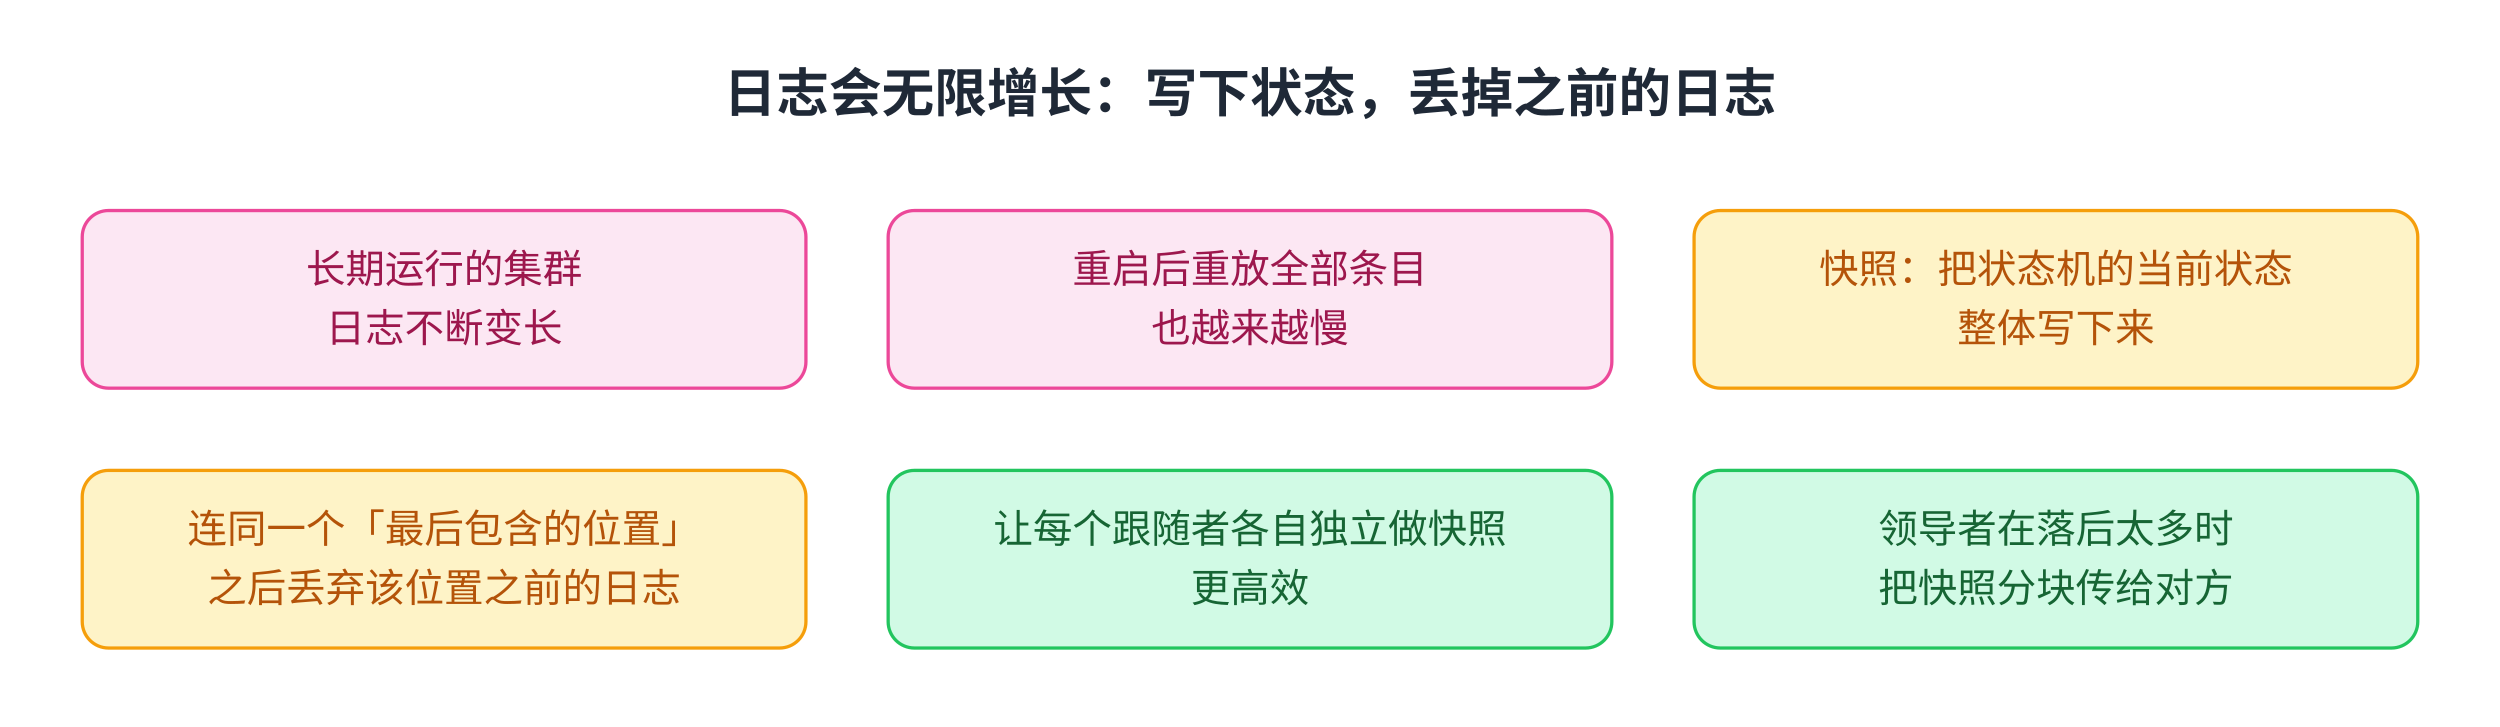
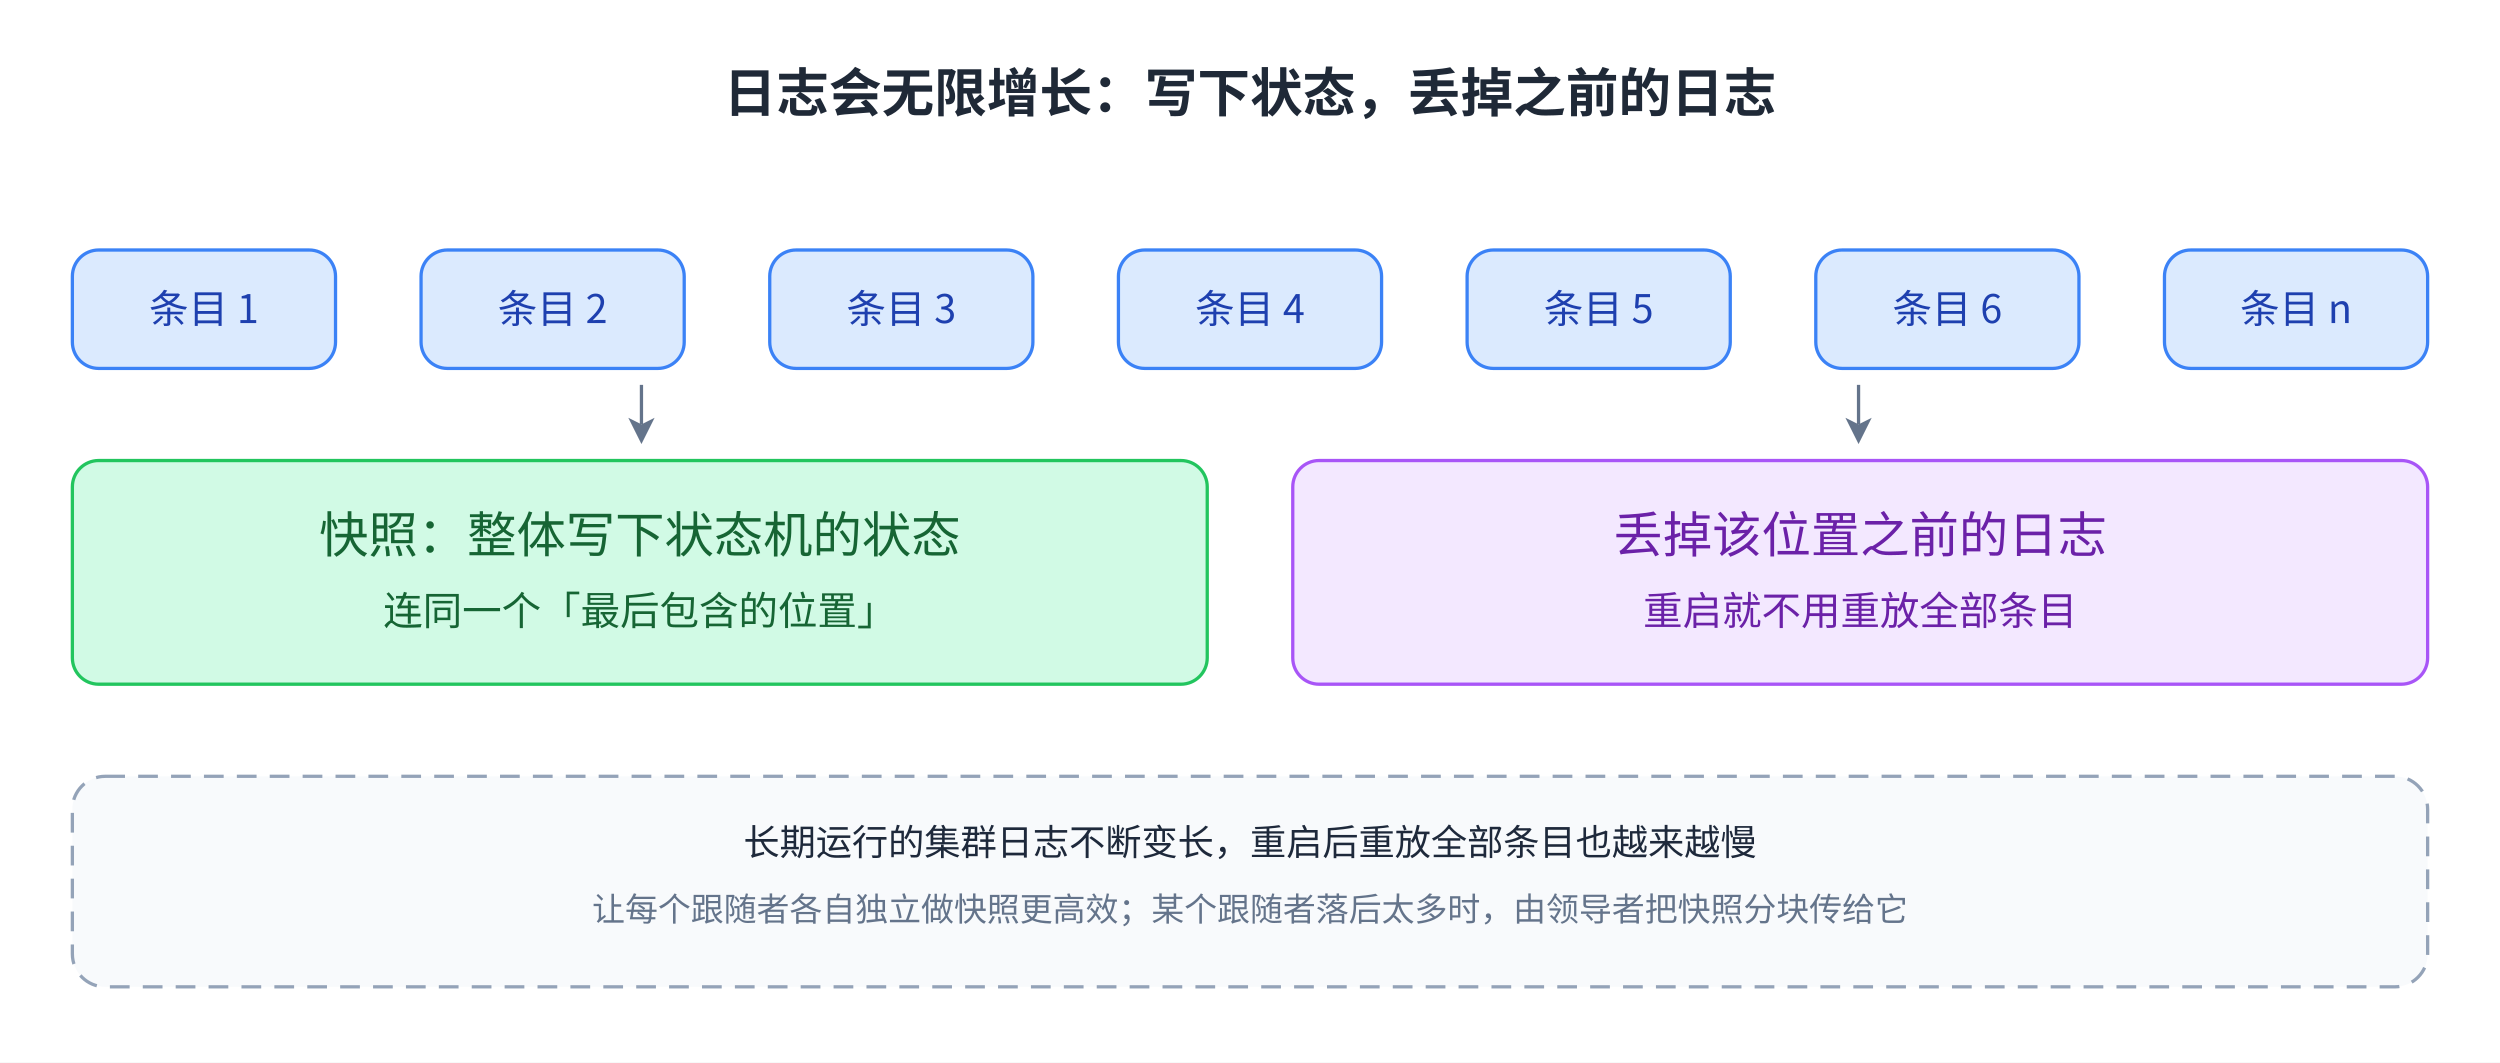
- <svg xmlns="http://www.w3.org/2000/svg" viewBox="0 0 760 221" width="760" height="221" role="img" aria-labelledby="fig-raft-13-title fig-raft-13-desc">
+ <svg xmlns="http://www.w3.org/2000/svg" viewBox="0 0 760 323" width="760" height="323" role="img" aria-labelledby="fig-raft-13-title fig-raft-13-desc">
  <defs>
    <style>
      text { font-family: 'PingFang SC', 'Microsoft YaHei', 'Noto Sans CJK SC', system-ui, sans-serif; }
    </style>
    <marker id="arrow" markerWidth="8" markerHeight="8" refX="2" refY="4" orient="auto" markerUnits="userSpaceOnUse">
      <path d="M0,0 L8,4 L0,8 L2,4 z" fill="#64748b" />
    </marker>
  </defs>
-   <rect x="0" y="0" width="760" height="221" fill="#ffffff" />
-   <text x="380" y="34" font-size="16" font-weight="600" fill="#1f2937" text-anchor="middle">日志会无限增长：写下状态，丢掉之前的日志</text>
-   <rect x="25" y="64" width="220" height="54" rx="8" fill="#fce7f3" stroke="#ec4899" />
-   <text x="135" y="86" font-size="12" fill="#9d174d" text-anchor="middle">长期运行的集群</text>
-   <text x="135" y="104" font-size="12" fill="#9d174d" text-anchor="middle">日志不断变长</text>
-   <rect x="270" y="64" width="220" height="54" rx="8" fill="#fce7f3" stroke="#ec4899" />
-   <text x="380" y="86" font-size="12" fill="#9d174d" text-anchor="middle">重启后重放全部条目</text>
-   <text x="380" y="104" font-size="12" fill="#9d174d" text-anchor="middle">也越来越慢</text>
-   <rect x="515" y="64" width="220" height="54" rx="8" fill="#fef3c7" stroke="#f59e0b" />
-   <text x="625" y="86" font-size="12" fill="#b45309" text-anchor="middle">快照：把状态机的当前状态</text>
-   <text x="625" y="104" font-size="12" fill="#b45309" text-anchor="middle">整体写下来</text>
-   <rect x="25" y="143" width="220" height="54" rx="8" fill="#fef3c7" stroke="#f59e0b" />
-   <text x="135" y="165" font-size="12" fill="#b45309" text-anchor="middle">连同一个「最后包含的位置」</text>
-   <text x="135" y="183" font-size="12" fill="#b45309" text-anchor="middle">之后丢弃该位置之前的日志</text>
-   <rect x="270" y="143" width="220" height="54" rx="8" fill="#d1fae5" stroke="#22c55e" />
-   <text x="380" y="165" font-size="12" fill="#166534" text-anchor="middle">让每个跟随者各自独立做快照</text>
-   <text x="380" y="183" font-size="12" fill="#166534" text-anchor="middle">更高效</text>
-   <rect x="515" y="143" width="220" height="54" rx="8" fill="#d1fae5" stroke="#22c55e" />
-   <text x="625" y="165" font-size="12" fill="#166534" text-anchor="middle">领导者在落后太多时</text>
-   <text x="625" y="183" font-size="12" fill="#166534" text-anchor="middle">把快照分块传给对方</text>
+   <rect x="0" y="0" width="760" height="323" fill="#ffffff" />
+   <text x="380.0" y="34" font-size="16" font-weight="600" fill="#1f2937" text-anchor="middle">日志会无限增长：写下状态，丢掉之前的日志</text>
+   <rect x="22" y="76" width="80" height="36" rx="8" fill="#dbeafe" stroke="#3b82f6" />
+   <text x="62.0" y="98.2" font-size="12" fill="#1e40af" text-anchor="middle">条目 1</text>
+   <rect x="128" y="76" width="80" height="36" rx="8" fill="#dbeafe" stroke="#3b82f6" />
+   <text x="168.0" y="98.2" font-size="12" fill="#1e40af" text-anchor="middle">条目 2</text>
+   <rect x="234" y="76" width="80" height="36" rx="8" fill="#dbeafe" stroke="#3b82f6" />
+   <text x="274.0" y="98.2" font-size="12" fill="#1e40af" text-anchor="middle">条目 3</text>
+   <rect x="340" y="76" width="80" height="36" rx="8" fill="#dbeafe" stroke="#3b82f6" />
+   <text x="380.0" y="98.2" font-size="12" fill="#1e40af" text-anchor="middle">条目 4</text>
+   <rect x="446" y="76" width="80" height="36" rx="8" fill="#dbeafe" stroke="#3b82f6" />
+   <text x="486.0" y="98.2" font-size="12" fill="#1e40af" text-anchor="middle">条目 5</text>
+   <rect x="552" y="76" width="80" height="36" rx="8" fill="#dbeafe" stroke="#3b82f6" />
+   <text x="592.0" y="98.2" font-size="12" fill="#1e40af" text-anchor="middle">条目 6</text>
+   <rect x="658" y="76" width="80" height="36" rx="8" fill="#dbeafe" stroke="#3b82f6" />
+   <text x="698.0" y="98.2" font-size="12" fill="#1e40af" text-anchor="middle">条目 n</text>
+   <path d="M195,117 L195,129" fill="none" stroke="#64748b" marker-end="url(#arrow)" />
+   <path d="M565,117 L565,129" fill="none" stroke="#64748b" marker-end="url(#arrow)" />
+   <rect x="22" y="140" width="345" height="68" rx="8" fill="#d1fae5" stroke="#22c55e" />
+   <text x="194.5" y="168" font-size="15" fill="#166534" text-anchor="middle">快照：整体写下状态机的状态</text>
+   <text x="194.5" y="190" font-size="12" fill="#166534" text-anchor="middle">连同一个「最后包含的位置」</text>
+   <rect x="393" y="140" width="345" height="68" rx="8" fill="#f3e8ff" stroke="#a855f7" />
+   <text x="565.5" y="168" font-size="15" fill="#6b21a8" text-anchor="middle">丢掉该位置之前的日志</text>
+   <text x="565.5" y="190" font-size="12" fill="#6b21a8" text-anchor="middle">重启就不用重放全部条目</text>
+   <rect x="22" y="236" width="716" height="64" rx="10" fill="#f8fafc" stroke="#94a3b8" stroke-dasharray="6,4" />
+   <text x="380.0" y="260" font-size="11" fill="#1e293b" text-anchor="middle">长期运行的集群日志不断变长，重启后重放全部条目也越来越慢</text>
+   <text x="380.0" y="280" font-size="10" fill="#64748b" text-anchor="middle">让每个跟随者各自独立做快照更高效；某个跟随者落后太多时，由领导者把快照分块传给它</text>
</svg>
